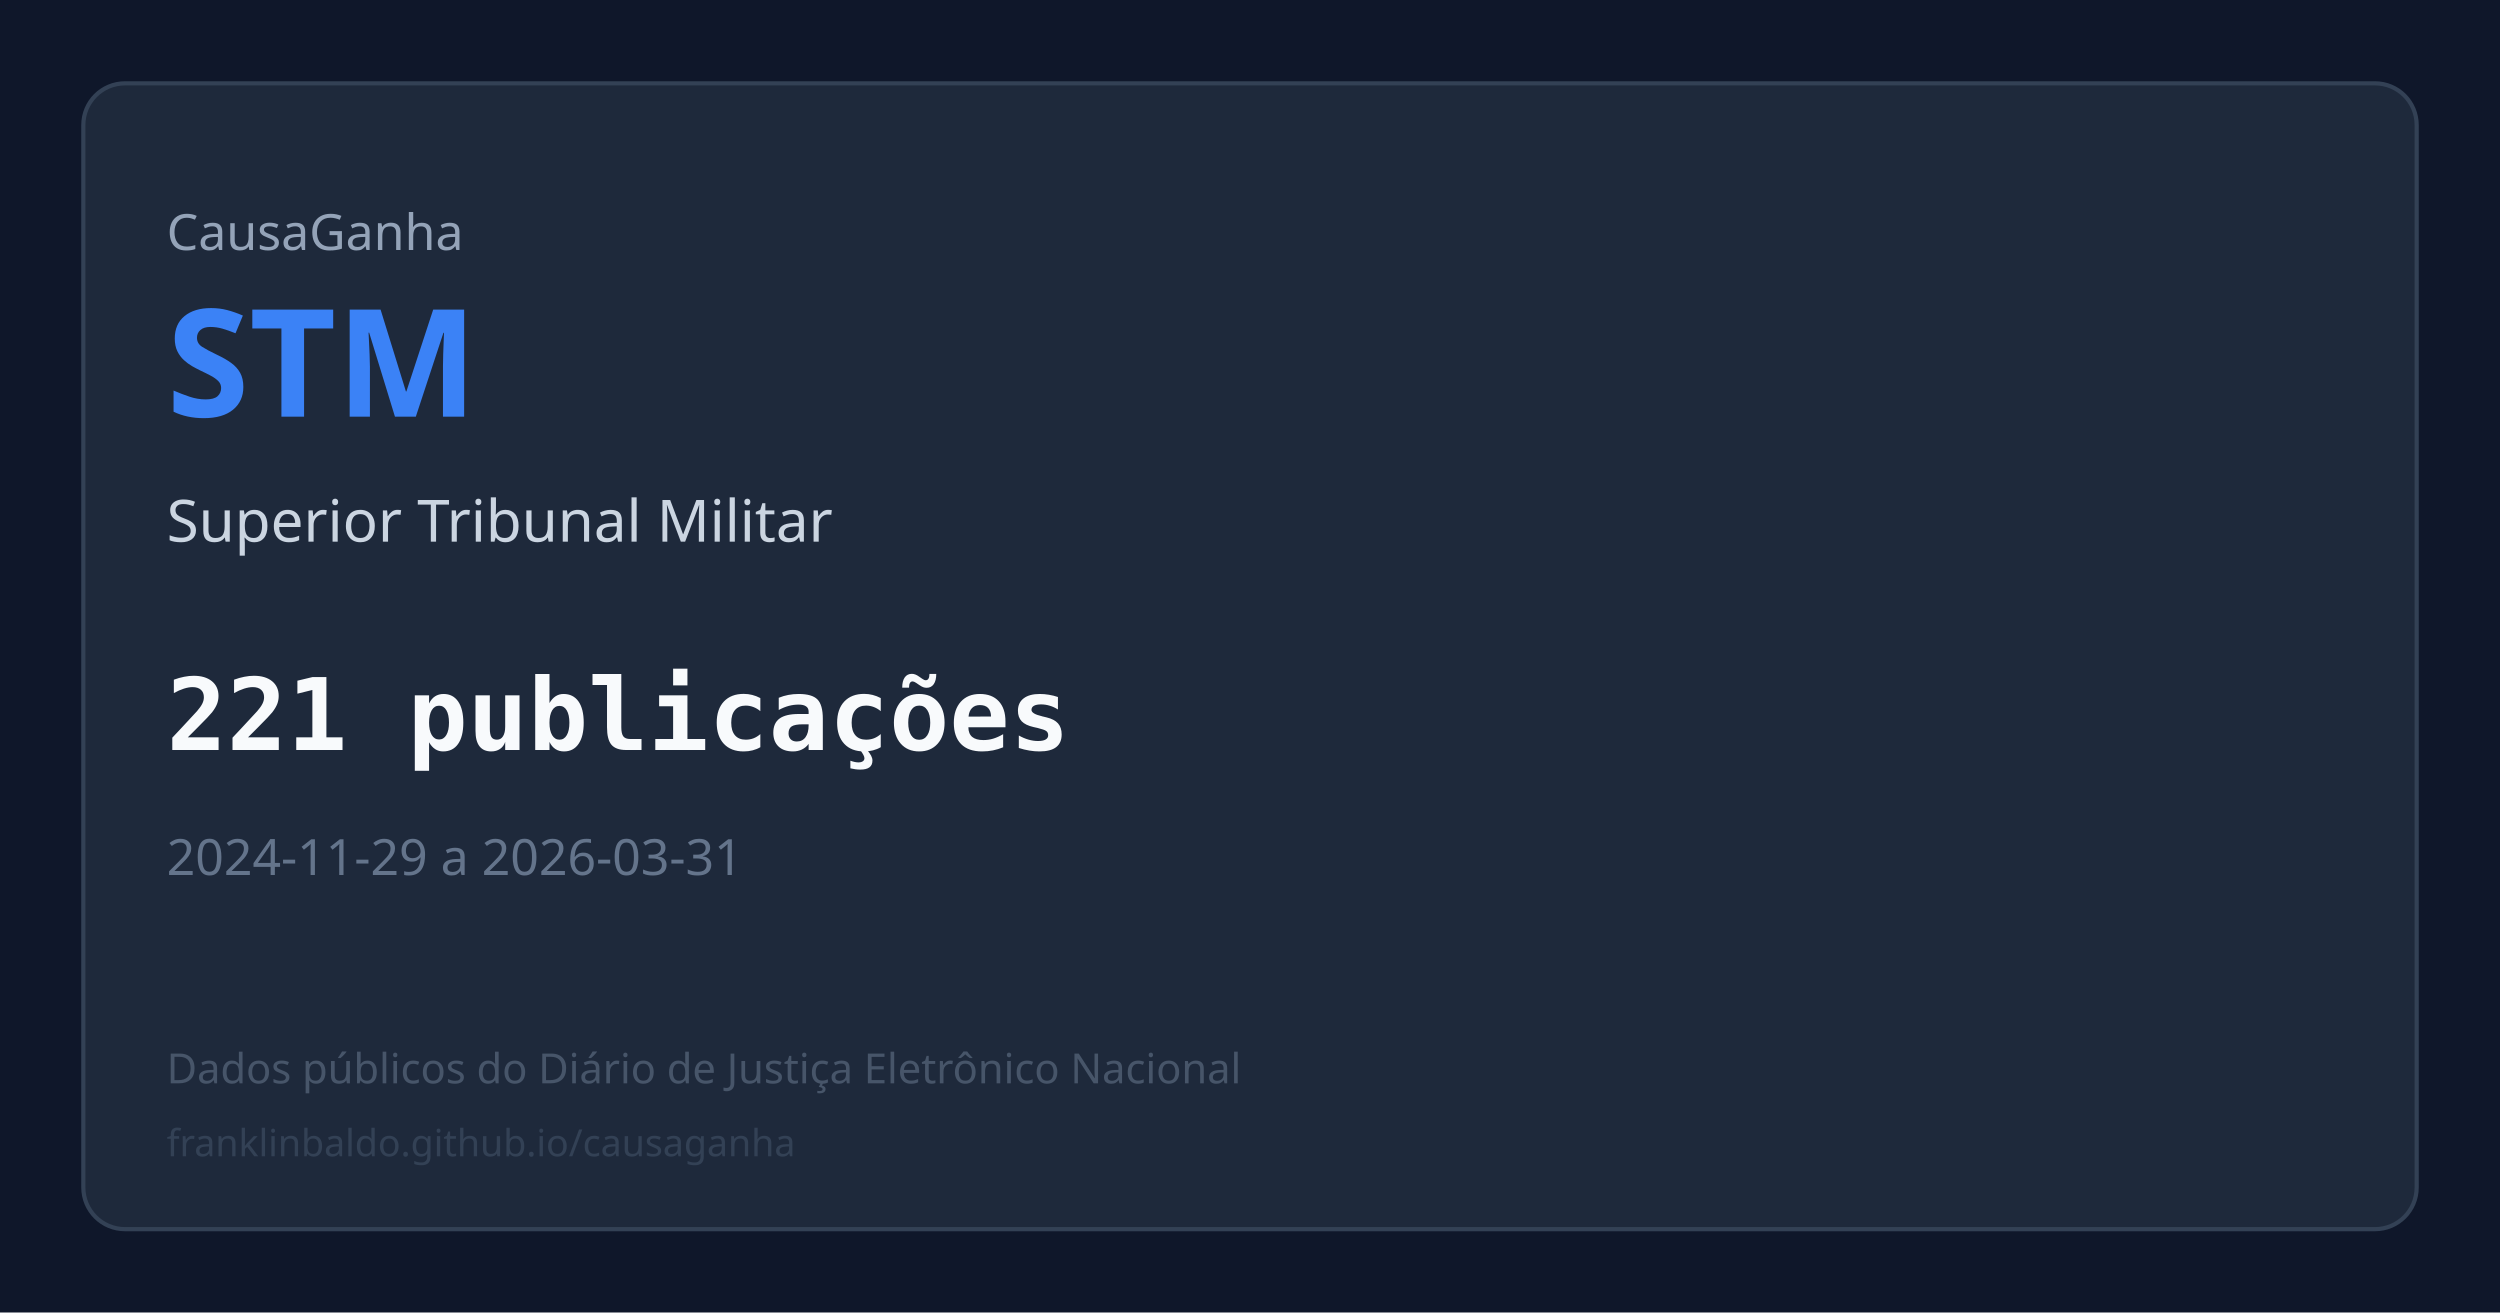
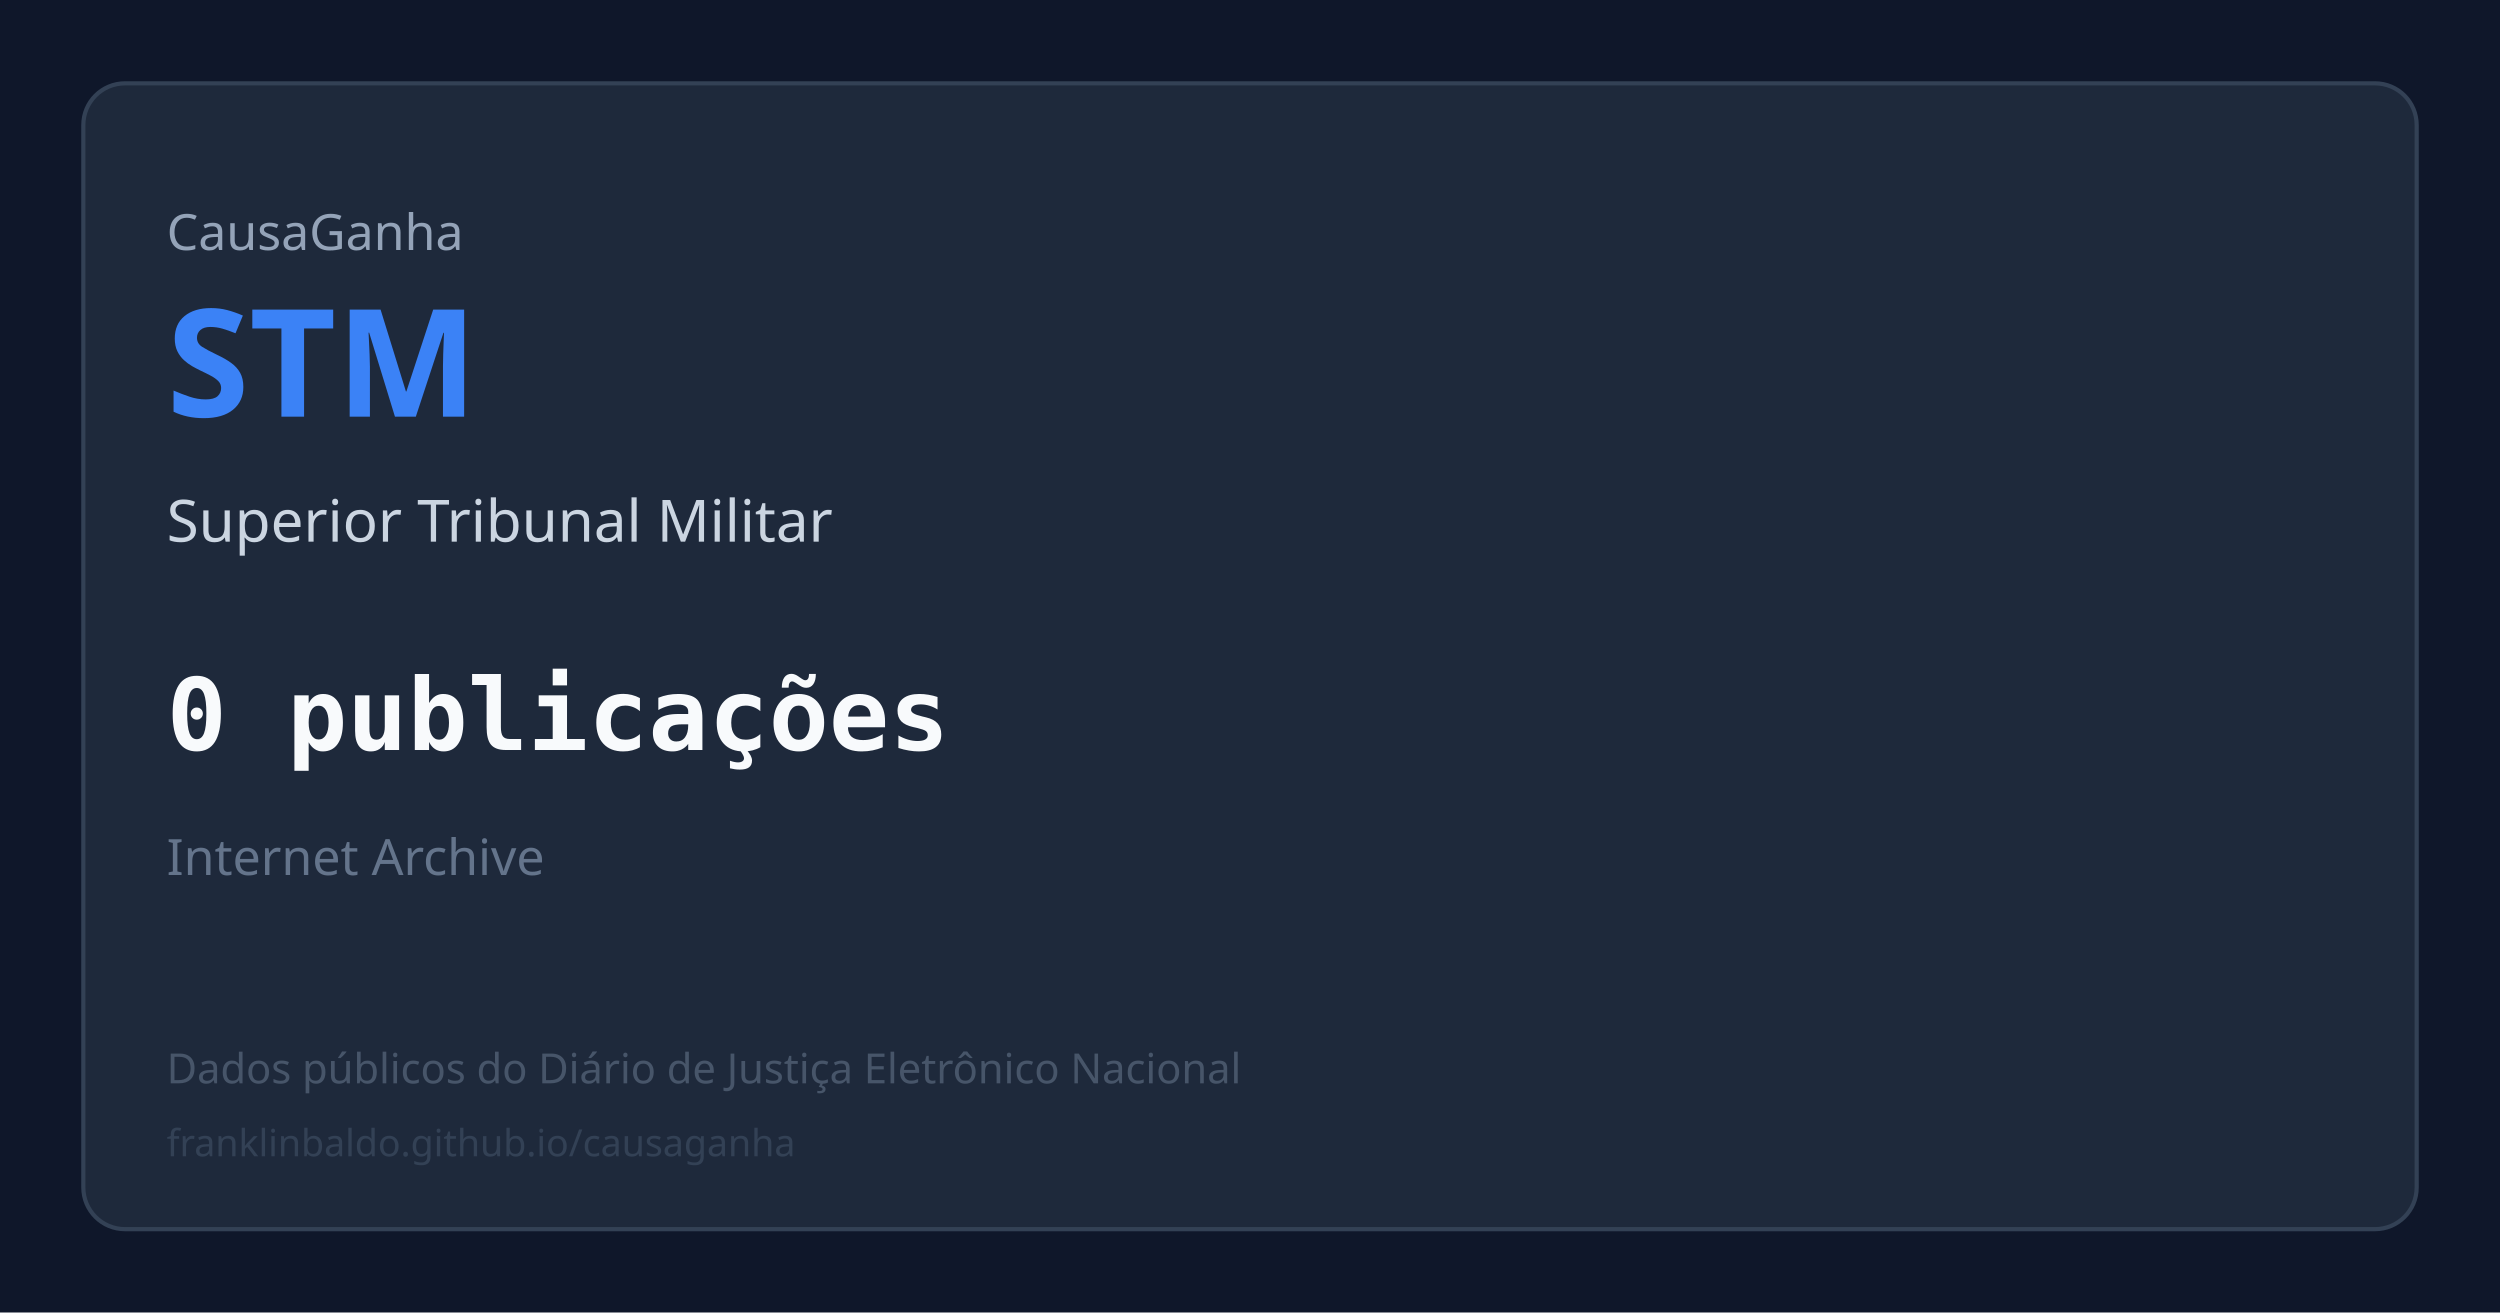
<svg xmlns="http://www.w3.org/2000/svg" width="1200" height="630">
  <rect width="1200" height="630" fill="#0f172a" />
  <rect x="40" y="40" width="1120" height="550" rx="20" fill="#1e293b" stroke="#334155" stroke-width="2" />
  <text x="80" y="120" font-family="system-ui,sans-serif" font-size="24" fill="#94a3b8">CausaGanha</text>
  <text x="80" y="200" font-family="system-ui,sans-serif" font-size="72" font-weight="bold" fill="#3b82f6">STM</text>
  <text x="80" y="260" font-family="system-ui,sans-serif" font-size="28" fill="#cbd5e1">Superior Tribunal Militar</text>
-   <text x="80" y="360" font-family="monospace" font-size="48" font-weight="bold" fill="#f8fafc">221 publicações</text>
-   <text x="80" y="420" font-family="system-ui,sans-serif" font-size="24" fill="#64748b">2024-11-29 a 2026-03-31</text>
+   <text x="80" y="360" font-family="monospace" font-size="48" font-weight="bold" fill="#f8fafc">0 publicações</text>
+   <text x="80" y="420" font-family="system-ui,sans-serif" font-size="24" fill="#64748b">Internet Archive</text>
  <text x="80" y="520" font-family="system-ui,sans-serif" font-size="20" fill="#475569">Dados públicos do Diário de Justiça Eletrônico Nacional</text>
  <text x="80" y="555" font-family="system-ui,sans-serif" font-size="18" fill="#334155">franklinbaldo.github.io/causaganha</text>
</svg>
